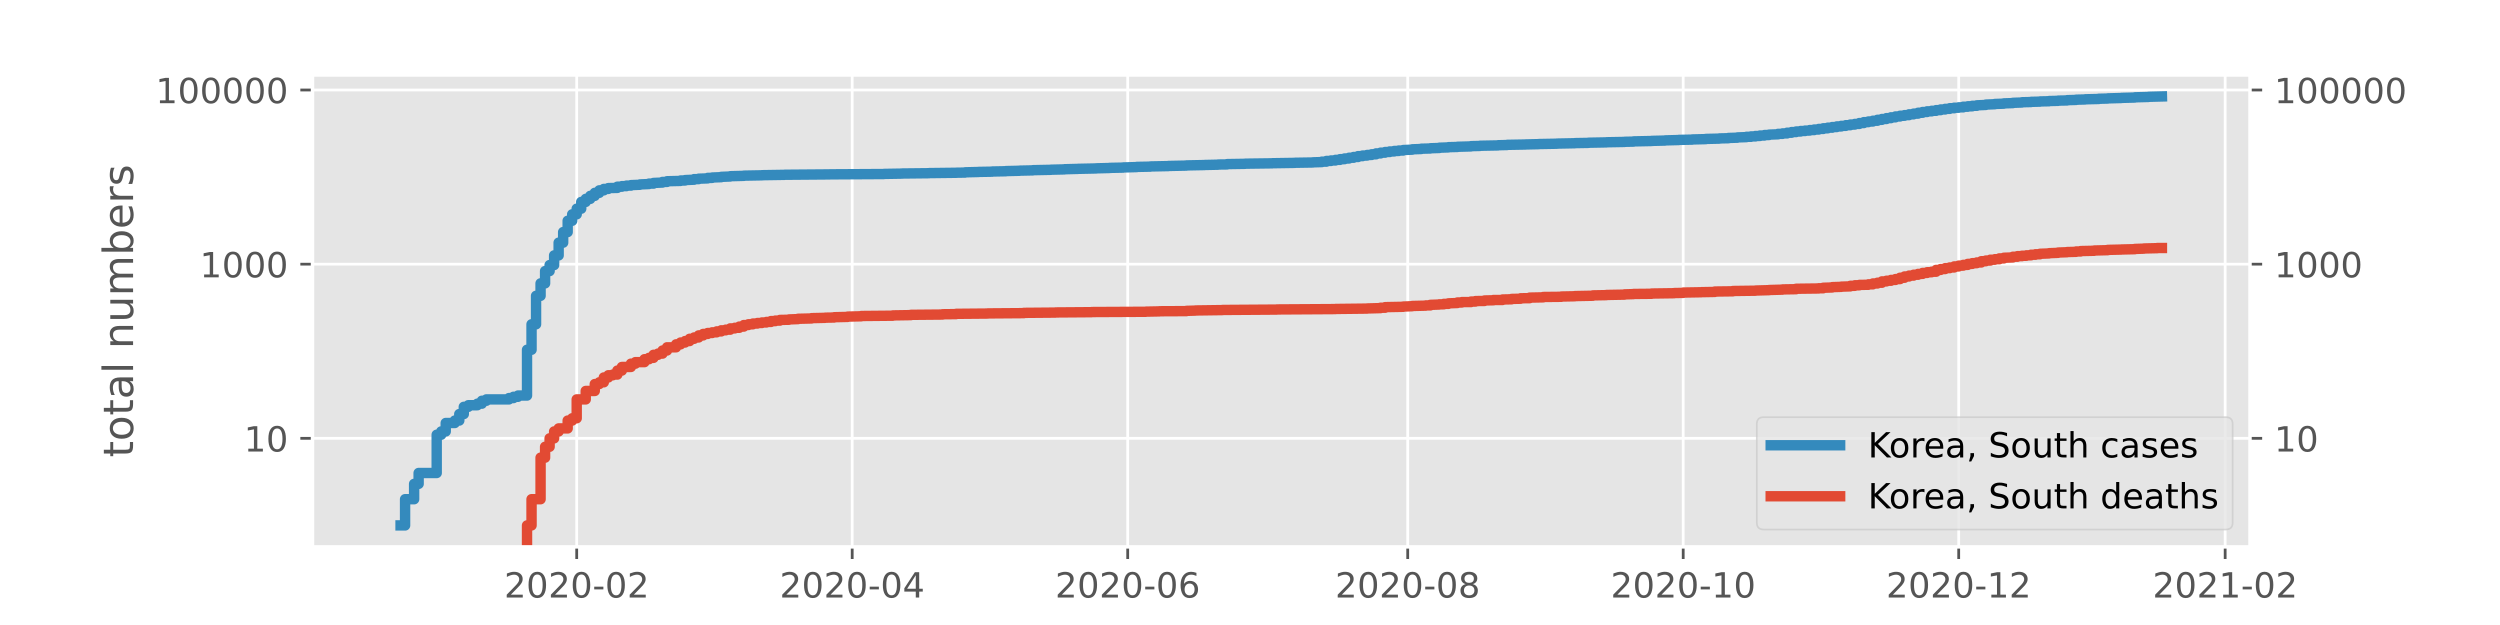
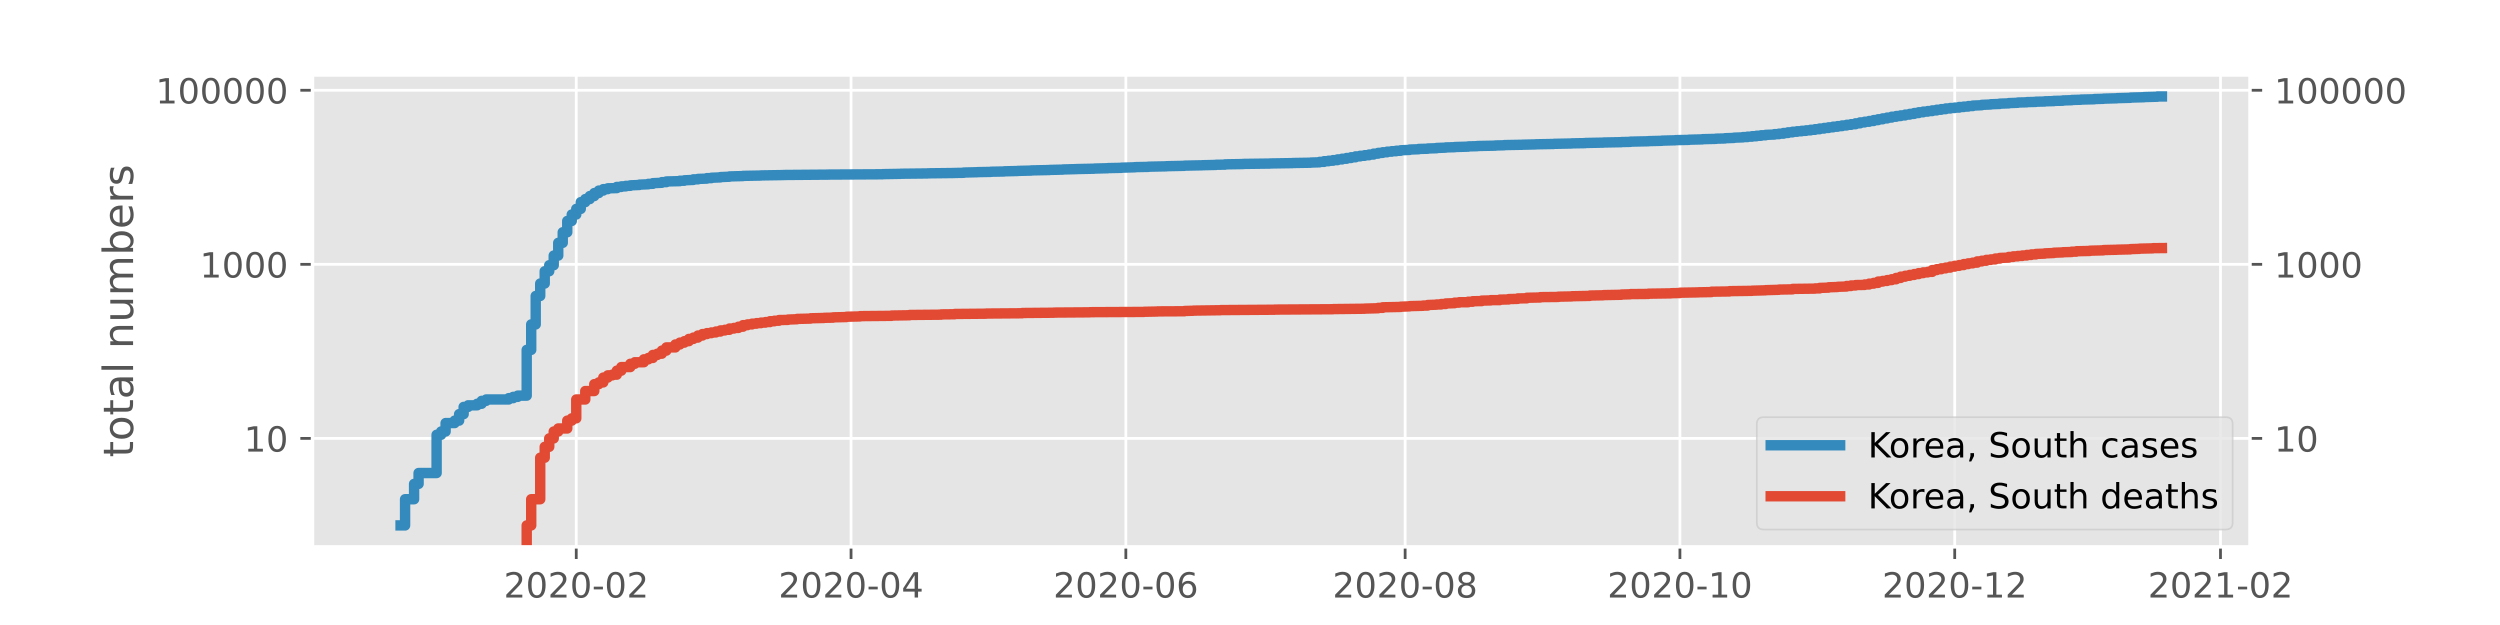
<svg xmlns="http://www.w3.org/2000/svg" xmlns:xlink="http://www.w3.org/1999/xlink" height="180pt" version="1.1" viewBox="0 0 720 180" width="720pt">
  <defs>
    <style type="text/css">*{stroke-linecap:butt;stroke-linejoin:round;}</style>
  </defs>
  <g id="figure_1">
    <g id="patch_1">
      <path d="M 0 180  L 720 180  L 720 0  L 0 0  z " style="fill:#ffffff;" />
    </g>
    <g id="axes_1">
      <g id="patch_2">
        <path d="M 90 157.5  L 648 157.5  L 648 21.6  L 90 21.6  z " style="fill:#e5e5e5;" />
      </g>
      <g id="matplotlib.axis_1">
        <g id="xtick_1">
          <g id="line2d_1">
-             <path clip-path="url(#p94d4043722)" d="M 166.091 157.5  L 166.091 21.6  " style="fill:none;stroke:#ffffff;stroke-linecap:square;stroke-width:0.8;" />
+             <path clip-path="url(#pf18a6f9403)" d="M 165.961 157.5  L 165.961 21.6  " style="fill:none;stroke:#ffffff;stroke-linecap:square;stroke-width:0.8;" />
          </g>
          <g id="line2d_2">
            <defs>
-               <path d="M 0 0  L 0 3.5  " id="mbf0dc96bfe" style="stroke:#555555;stroke-width:0.8;" />
+               <path d="M 0 0  L 0 3.5  " id="m459c8cb4c5" style="stroke:#555555;stroke-width:0.8;" />
            </defs>
            <g>
-               <use style="fill:#555555;stroke:#555555;stroke-width:0.8;" x="166.091" xlink:href="#mbf0dc96bfe" y="157.5" />
+               <use style="fill:#555555;stroke:#555555;stroke-width:0.8;" x="165.961" xlink:href="#m459c8cb4c5" y="157.5" />
            </g>
          </g>
          <g id="text_1">
-             <text style="fill:#555555;font-family:DejaVu Sans;font-size:10px;font-stretch:normal;font-style:normal;font-weight:normal;text-anchor:middle;" transform="rotate(-0, 166.0909, 172.0984)" x="166.091" y="172.098">2020-02</text>
+             <text style="fill:#555555;font-family:DejaVu Sans;font-size:10px;font-stretch:normal;font-style:normal;font-weight:normal;text-anchor:middle;" transform="rotate(-0, 165.9612, 172.0984)" x="165.961" y="172.098">2020-02</text>
          </g>
        </g>
        <g id="xtick_2">
          <g id="line2d_3">
-             <path clip-path="url(#p94d4043722)" d="M 245.434 157.5  L 245.434 21.6  " style="fill:none;stroke:#ffffff;stroke-linecap:square;stroke-width:0.8;" />
+             <path clip-path="url(#pf18a6f9403)" d="M 245.101 157.5  L 245.101 21.6  " style="fill:none;stroke:#ffffff;stroke-linecap:square;stroke-width:0.8;" />
          </g>
          <g id="line2d_4">
            <g>
-               <use style="fill:#555555;stroke:#555555;stroke-width:0.8;" x="245.434" xlink:href="#mbf0dc96bfe" y="157.5" />
+               <use style="fill:#555555;stroke:#555555;stroke-width:0.8;" x="245.101" xlink:href="#m459c8cb4c5" y="157.5" />
            </g>
          </g>
          <g id="text_2">
-             <text style="fill:#555555;font-family:DejaVu Sans;font-size:10px;font-stretch:normal;font-style:normal;font-weight:normal;text-anchor:middle;" transform="rotate(-0, 245.4336, 172.0984)" x="245.434" y="172.098">2020-04</text>
+             <text style="fill:#555555;font-family:DejaVu Sans;font-size:10px;font-stretch:normal;font-style:normal;font-weight:normal;text-anchor:middle;" transform="rotate(-0, 245.1009, 172.0984)" x="245.101" y="172.098">2020-04</text>
          </g>
        </g>
        <g id="xtick_3">
          <g id="line2d_5">
-             <path clip-path="url(#p94d4043722)" d="M 324.776 157.5  L 324.776 21.6  " style="fill:none;stroke:#ffffff;stroke-linecap:square;stroke-width:0.8;" />
+             <path clip-path="url(#pf18a6f9403)" d="M 324.241 157.5  L 324.241 21.6  " style="fill:none;stroke:#ffffff;stroke-linecap:square;stroke-width:0.8;" />
          </g>
          <g id="line2d_6">
            <g>
-               <use style="fill:#555555;stroke:#555555;stroke-width:0.8;" x="324.776" xlink:href="#mbf0dc96bfe" y="157.5" />
+               <use style="fill:#555555;stroke:#555555;stroke-width:0.8;" x="324.241" xlink:href="#m459c8cb4c5" y="157.5" />
            </g>
          </g>
          <g id="text_3">
-             <text style="fill:#555555;font-family:DejaVu Sans;font-size:10px;font-stretch:normal;font-style:normal;font-weight:normal;text-anchor:middle;" transform="rotate(-0, 324.7762, 172.0984)" x="324.776" y="172.098">2020-06</text>
+             <text style="fill:#555555;font-family:DejaVu Sans;font-size:10px;font-stretch:normal;font-style:normal;font-weight:normal;text-anchor:middle;" transform="rotate(-0, 324.2406, 172.0984)" x="324.241" y="172.098">2020-06</text>
          </g>
        </g>
        <g id="xtick_4">
          <g id="line2d_7">
-             <path clip-path="url(#p94d4043722)" d="M 405.42 157.5  L 405.42 21.6  " style="fill:none;stroke:#ffffff;stroke-linecap:square;stroke-width:0.8;" />
+             <path clip-path="url(#pf18a6f9403)" d="M 404.678 157.5  L 404.678 21.6  " style="fill:none;stroke:#ffffff;stroke-linecap:square;stroke-width:0.8;" />
          </g>
          <g id="line2d_8">
            <g>
-               <use style="fill:#555555;stroke:#555555;stroke-width:0.8;" x="405.42" xlink:href="#mbf0dc96bfe" y="157.5" />
+               <use style="fill:#555555;stroke:#555555;stroke-width:0.8;" x="404.678" xlink:href="#m459c8cb4c5" y="157.5" />
            </g>
          </g>
          <g id="text_4">
-             <text style="fill:#555555;font-family:DejaVu Sans;font-size:10px;font-stretch:normal;font-style:normal;font-weight:normal;text-anchor:middle;" transform="rotate(-0, 405.4196, 172.0984)" x="405.42" y="172.098">2020-08</text>
+             <text style="fill:#555555;font-family:DejaVu Sans;font-size:10px;font-stretch:normal;font-style:normal;font-weight:normal;text-anchor:middle;" transform="rotate(-0, 404.6777, 172.0984)" x="404.678" y="172.098">2020-08</text>
          </g>
        </g>
        <g id="xtick_5">
          <g id="line2d_9">
-             <path clip-path="url(#p94d4043722)" d="M 484.762 157.5  L 484.762 21.6  " style="fill:none;stroke:#ffffff;stroke-linecap:square;stroke-width:0.8;" />
+             <path clip-path="url(#pf18a6f9403)" d="M 483.817 157.5  L 483.817 21.6  " style="fill:none;stroke:#ffffff;stroke-linecap:square;stroke-width:0.8;" />
          </g>
          <g id="line2d_10">
            <g>
-               <use style="fill:#555555;stroke:#555555;stroke-width:0.8;" x="484.762" xlink:href="#mbf0dc96bfe" y="157.5" />
+               <use style="fill:#555555;stroke:#555555;stroke-width:0.8;" x="483.817" xlink:href="#m459c8cb4c5" y="157.5" />
            </g>
          </g>
          <g id="text_5">
-             <text style="fill:#555555;font-family:DejaVu Sans;font-size:10px;font-stretch:normal;font-style:normal;font-weight:normal;text-anchor:middle;" transform="rotate(-0, 484.7622, 172.0984)" x="484.762" y="172.098">2020-10</text>
+             <text style="fill:#555555;font-family:DejaVu Sans;font-size:10px;font-stretch:normal;font-style:normal;font-weight:normal;text-anchor:middle;" transform="rotate(-0, 483.8175, 172.0984)" x="483.817" y="172.098">2020-10</text>
          </g>
        </g>
        <g id="xtick_6">
          <g id="line2d_11">
-             <path clip-path="url(#p94d4043722)" d="M 564.105 157.5  L 564.105 21.6  " style="fill:none;stroke:#ffffff;stroke-linecap:square;stroke-width:0.8;" />
+             <path clip-path="url(#pf18a6f9403)" d="M 562.957 157.5  L 562.957 21.6  " style="fill:none;stroke:#ffffff;stroke-linecap:square;stroke-width:0.8;" />
          </g>
          <g id="line2d_12">
            <g>
-               <use style="fill:#555555;stroke:#555555;stroke-width:0.8;" x="564.105" xlink:href="#mbf0dc96bfe" y="157.5" />
+               <use style="fill:#555555;stroke:#555555;stroke-width:0.8;" x="562.957" xlink:href="#m459c8cb4c5" y="157.5" />
            </g>
          </g>
          <g id="text_6">
-             <text style="fill:#555555;font-family:DejaVu Sans;font-size:10px;font-stretch:normal;font-style:normal;font-weight:normal;text-anchor:middle;" transform="rotate(-0, 564.1049, 172.0984)" x="564.105" y="172.098">2020-12</text>
+             <text style="fill:#555555;font-family:DejaVu Sans;font-size:10px;font-stretch:normal;font-style:normal;font-weight:normal;text-anchor:middle;" transform="rotate(-0, 562.9572, 172.0984)" x="562.957" y="172.098">2020-12</text>
          </g>
        </g>
        <g id="xtick_7">
          <g id="line2d_13">
-             <path clip-path="url(#p94d4043722)" d="M 640.846 157.5  L 640.846 21.6  " style="fill:none;stroke:#ffffff;stroke-linecap:square;stroke-width:0.8;" />
+             <path clip-path="url(#pf18a6f9403)" d="M 639.502 157.5  L 639.502 21.6  " style="fill:none;stroke:#ffffff;stroke-linecap:square;stroke-width:0.8;" />
          </g>
          <g id="line2d_14">
            <g>
-               <use style="fill:#555555;stroke:#555555;stroke-width:0.8;" x="640.846" xlink:href="#mbf0dc96bfe" y="157.5" />
+               <use style="fill:#555555;stroke:#555555;stroke-width:0.8;" x="639.502" xlink:href="#m459c8cb4c5" y="157.5" />
            </g>
          </g>
          <g id="text_7">
-             <text style="fill:#555555;font-family:DejaVu Sans;font-size:10px;font-stretch:normal;font-style:normal;font-weight:normal;text-anchor:middle;" transform="rotate(-0, 640.8462, 172.0984)" x="640.846" y="172.098">2021-02</text>
+             <text style="fill:#555555;font-family:DejaVu Sans;font-size:10px;font-stretch:normal;font-style:normal;font-weight:normal;text-anchor:middle;" transform="rotate(-0, 639.5022, 172.0984)" x="639.502" y="172.098">2021-02</text>
          </g>
        </g>
      </g>
      <g id="matplotlib.axis_2">
        <g id="ytick_1">
          <g id="line2d_15">
-             <path clip-path="url(#p94d4043722)" d="M 90 126.242  L 648 126.242  " style="fill:none;stroke:#ffffff;stroke-linecap:square;stroke-width:0.8;" />
+             <path clip-path="url(#pf18a6f9403)" d="M 90 126.258  L 648 126.258  " style="fill:none;stroke:#ffffff;stroke-linecap:square;stroke-width:0.8;" />
          </g>
          <g id="line2d_16">
            <defs>
-               <path d="M 0 0  L -3.5 0  " id="ma11ff3eeb1" style="stroke:#555555;stroke-width:0.8;" />
+               <path d="M 0 0  L -3.5 0  " id="m9c55c4398b" style="stroke:#555555;stroke-width:0.8;" />
            </defs>
            <g>
-               <use style="fill:#555555;stroke:#555555;stroke-width:0.8;" x="90" xlink:href="#ma11ff3eeb1" y="126.242" />
+               <use style="fill:#555555;stroke:#555555;stroke-width:0.8;" x="90" xlink:href="#m9c55c4398b" y="126.258" />
            </g>
          </g>
          <g id="line2d_17">
            <defs>
-               <path d="M 0 0  L 3.5 0  " id="m0c8e342235" style="stroke:#555555;stroke-width:0.8;" />
+               <path d="M 0 0  L 3.5 0  " id="m69bbea2ad5" style="stroke:#555555;stroke-width:0.8;" />
            </defs>
            <g>
-               <use style="fill:#555555;stroke:#555555;stroke-width:0.8;" x="648" xlink:href="#m0c8e342235" y="126.242" />
+               <use style="fill:#555555;stroke:#555555;stroke-width:0.8;" x="648" xlink:href="#m69bbea2ad5" y="126.258" />
            </g>
          </g>
          <g id="text_8">
-             <text style="fill:#555555;font-family:DejaVu Sans;font-size:10px;font-stretch:normal;font-style:normal;font-weight:normal;text-anchor:end;" transform="rotate(-0, 83, 130.0414)" x="83" y="130.041">10</text>
+             <text style="fill:#555555;font-family:DejaVu Sans;font-size:10px;font-stretch:normal;font-style:normal;font-weight:normal;text-anchor:end;" transform="rotate(-0, 83, 130.0577)" x="83" y="130.058">10</text>
          </g>
          <g id="text_9">
-             <text style="fill:#555555;font-family:DejaVu Sans;font-size:10px;font-stretch:normal;font-style:normal;font-weight:normal;text-anchor:start;" transform="rotate(-0, 655, 130.0414)" x="655" y="130.041">10</text>
+             <text style="fill:#555555;font-family:DejaVu Sans;font-size:10px;font-stretch:normal;font-style:normal;font-weight:normal;text-anchor:start;" transform="rotate(-0, 655, 130.0577)" x="655" y="130.058">10</text>
          </g>
        </g>
        <g id="ytick_2">
          <g id="line2d_18">
-             <path clip-path="url(#p94d4043722)" d="M 90 76.081  L 648 76.081  " style="fill:none;stroke:#ffffff;stroke-linecap:square;stroke-width:0.8;" />
+             <path clip-path="url(#pf18a6f9403)" d="M 90 76.13  L 648 76.13  " style="fill:none;stroke:#ffffff;stroke-linecap:square;stroke-width:0.8;" />
          </g>
          <g id="line2d_19">
            <g>
-               <use style="fill:#555555;stroke:#555555;stroke-width:0.8;" x="90" xlink:href="#ma11ff3eeb1" y="76.081" />
+               <use style="fill:#555555;stroke:#555555;stroke-width:0.8;" x="90" xlink:href="#m9c55c4398b" y="76.13" />
            </g>
          </g>
          <g id="line2d_20">
            <g>
-               <use style="fill:#555555;stroke:#555555;stroke-width:0.8;" x="648" xlink:href="#m0c8e342235" y="76.081" />
+               <use style="fill:#555555;stroke:#555555;stroke-width:0.8;" x="648" xlink:href="#m69bbea2ad5" y="76.13" />
            </g>
          </g>
          <g id="text_10">
-             <text style="fill:#555555;font-family:DejaVu Sans;font-size:10px;font-stretch:normal;font-style:normal;font-weight:normal;text-anchor:end;" transform="rotate(-0, 83, 79.88044)" x="83" y="79.88">1000</text>
+             <text style="fill:#555555;font-family:DejaVu Sans;font-size:10px;font-stretch:normal;font-style:normal;font-weight:normal;text-anchor:end;" transform="rotate(-0, 83, 79.92908)" x="83" y="79.929">1000</text>
          </g>
          <g id="text_11">
-             <text style="fill:#555555;font-family:DejaVu Sans;font-size:10px;font-stretch:normal;font-style:normal;font-weight:normal;text-anchor:start;" transform="rotate(-0, 655, 79.88044)" x="655" y="79.88">1000</text>
+             <text style="fill:#555555;font-family:DejaVu Sans;font-size:10px;font-stretch:normal;font-style:normal;font-weight:normal;text-anchor:start;" transform="rotate(-0, 655, 79.92908)" x="655" y="79.929">1000</text>
          </g>
        </g>
        <g id="ytick_3">
          <g id="line2d_21">
-             <path clip-path="url(#p94d4043722)" d="M 90 25.92  L 648 25.92  " style="fill:none;stroke:#ffffff;stroke-linecap:square;stroke-width:0.8;" />
+             <path clip-path="url(#pf18a6f9403)" d="M 90 26.001  L 648 26.001  " style="fill:none;stroke:#ffffff;stroke-linecap:square;stroke-width:0.8;" />
          </g>
          <g id="line2d_22">
            <g>
-               <use style="fill:#555555;stroke:#555555;stroke-width:0.8;" x="90" xlink:href="#ma11ff3eeb1" y="25.92" />
+               <use style="fill:#555555;stroke:#555555;stroke-width:0.8;" x="90" xlink:href="#m9c55c4398b" y="26.001" />
            </g>
          </g>
          <g id="line2d_23">
            <g>
-               <use style="fill:#555555;stroke:#555555;stroke-width:0.8;" x="648" xlink:href="#m0c8e342235" y="25.92" />
+               <use style="fill:#555555;stroke:#555555;stroke-width:0.8;" x="648" xlink:href="#m69bbea2ad5" y="26.001" />
            </g>
          </g>
          <g id="text_12">
-             <text style="fill:#555555;font-family:DejaVu Sans;font-size:10px;font-stretch:normal;font-style:normal;font-weight:normal;text-anchor:end;" transform="rotate(-0, 83, 29.71944)" x="83" y="29.719">100000</text>
+             <text style="fill:#555555;font-family:DejaVu Sans;font-size:10px;font-stretch:normal;font-style:normal;font-weight:normal;text-anchor:end;" transform="rotate(-0, 83, 29.80051)" x="83" y="29.801">100000</text>
          </g>
          <g id="text_13">
-             <text style="fill:#555555;font-family:DejaVu Sans;font-size:10px;font-stretch:normal;font-style:normal;font-weight:normal;text-anchor:start;" transform="rotate(-0, 655, 29.71944)" x="655" y="29.719">100000</text>
+             <text style="fill:#555555;font-family:DejaVu Sans;font-size:10px;font-stretch:normal;font-style:normal;font-weight:normal;text-anchor:start;" transform="rotate(-0, 655, 29.80051)" x="655" y="29.801">100000</text>
          </g>
        </g>
        <g id="text_14">
          <text style="fill:#555555;font-family:DejaVu Sans;font-size:12px;font-stretch:normal;font-style:normal;font-weight:normal;text-anchor:middle;" transform="rotate(-90, 38.32937, 89.55)" x="38.329" y="89.55">total numbers</text>
        </g>
      </g>
      <g id="line2d_24">
-         <path clip-path="url(#p94d4043722)" d="M 115.364 151.323  L 116.664 151.323  L 116.664 143.773  L 119.266 143.773  L 119.266 139.356  L 120.566 139.356  L 120.566 136.223  L 125.769 136.223  L 125.769 125.204  L 127.07 125.204  L 127.07 124.256  L 128.371 124.256  L 128.371 121.826  L 130.972 121.826  L 130.972 121.123  L 132.273 121.123  L 132.273 119.251  L 133.573 119.251  L 133.573 117.17  L 134.874 117.17  L 134.874 116.706  L 137.476 116.706  L 137.476 116.262  L 138.776 116.262  L 138.776 115.423  L 140.077 115.423  L 140.077 115.027  L 146.58 115.027  L 146.58 114.645  L 147.881 114.645  L 147.881 114.276  L 149.182 114.276  L 149.182 113.919  L 151.783 113.919  L 151.783 100.735  L 153.084 100.735  L 153.084 93.396  L 154.385 93.396  L 154.385 85.198  L 155.685 85.198  L 155.685 81.609  L 156.986 81.609  L 156.986 78.071  L 158.287 78.071  L 158.287 76.335  L 159.587 76.335  L 159.587 73.555  L 160.888 73.555  L 160.888 69.887  L 162.189 69.887  L 162.189 66.835  L 163.49 66.835  L 163.49 63.583  L 164.79 63.583  L 164.79 61.725  L 166.091 61.725  L 166.091 60.105  L 167.392 60.105  L 167.392 58.153  L 168.692 58.153  L 168.692 57.276  L 169.993 57.276  L 169.993 56.406  L 171.294 56.406  L 171.294 55.538  L 172.594 55.538  L 172.594 54.822  L 173.895 54.822  L 173.895 54.408  L 175.196 54.408  L 175.196 54.166  L 177.797 54.115  L 177.797 53.77  L 179.098 53.77  L 179.098 53.611  L 180.399 53.611  L 180.399 53.46  L 181.699 53.46  L 181.699 53.315  L 184.301 53.213  L 184.301 53.115  L 186.902 53.004  L 186.902 52.883  L 188.203 52.883  L 188.203 52.688  L 190.804 52.578  L 190.804 52.394  L 192.105 52.394  L 192.105 52.196  L 196.007 52.104  L 196.007 51.984  L 197.308 51.984  L 197.308 51.861  L 199.909 51.754  L 199.909 51.585  L 201.21 51.585  L 201.21 51.465  L 203.811 51.376  L 203.811 51.236  L 205.112 51.236  L 205.112 51.125  L 207.713 51.027  L 207.713 50.933  L 210.315 50.832  L 210.315 50.746  L 214.217 50.646  L 214.217 50.59  L 219.42 50.49  L 219.42 50.457  L 225.923 50.353  L 225.923 50.33  L 238.93 50.225  L 238.93 50.211  L 254.538 50.122  L 254.538 50.088  L 259.741 50  L 259.741 49.971  L 267.545 49.886  L 267.545 49.854  L 275.35 49.76  L 275.35 49.742  L 277.951 49.703  L 277.951 49.627  L 281.853 49.534  L 281.853 49.509  L 285.755 49.44  L 285.755 49.393  L 289.657 49.32  L 289.657 49.273  L 293.559 49.185  L 293.559 49.15  L 297.462 49.063  L 297.462 49.012  L 302.664 48.906  L 302.664 48.875  L 306.566 48.784  L 306.566 48.741  L 310.469 48.639  L 310.469 48.624  L 315.671 48.515  L 315.671 48.482  L 319.573 48.384  L 319.573 48.348  L 323.476 48.269  L 323.476 48.224  L 327.378 48.118  L 327.378 48.067  L 331.28 47.992  L 331.28 47.94  L 336.483 47.835  L 336.483 47.799  L 341.685 47.691  L 341.685 47.642  L 346.888 47.536  L 346.888 47.515  L 350.79 47.43  L 350.79 47.384  L 353.392 47.352  L 353.392 47.264  L 358.594 47.179  L 358.594 47.142  L 366.399 47.037  L 366.399 47.012  L 372.902 46.907  L 372.902 46.88  L 378.105 46.794  L 378.105 46.753  L 380.706 46.677  L 380.706 46.556  L 382.007 46.556  L 382.007 46.356  L 383.308 46.356  L 383.308 46.217  L 384.608 46.217  L 384.608 46.045  L 385.909 46.045  L 385.909 45.842  L 387.21 45.842  L 387.21 45.648  L 388.51 45.648  L 388.51 45.434  L 389.811 45.434  L 389.811 45.22  L 391.112 45.22  L 391.112 44.968  L 392.413 44.968  L 392.413 44.803  L 393.713 44.803  L 393.713 44.632  L 395.014 44.632  L 395.014 44.439  L 396.315 44.439  L 396.315 44.179  L 397.615 44.179  L 397.615 43.965  L 398.916 43.965  L 398.916 43.783  L 400.217 43.783  L 400.217 43.616  L 401.517 43.616  L 401.517 43.48  L 402.818 43.48  L 402.818 43.352  L 404.119 43.352  L 404.119 43.209  L 406.72 43.106  L 406.72 43.002  L 409.322 42.914  L 409.322 42.828  L 411.923 42.767  L 411.923 42.698  L 414.524 42.619  L 414.524 42.541  L 417.126 42.453  L 417.126 42.385  L 419.727 42.326  L 419.727 42.272  L 423.629 42.166  L 423.629 42.092  L 426.231 42.032  L 426.231 41.979  L 431.434 41.878  L 431.434 41.827  L 434.035 41.768  L 434.035 41.715  L 439.238 41.62  L 439.238 41.602  L 443.14 41.515  L 443.14 41.487  L 448.343 41.391  L 448.343 41.357  L 453.545 41.251  L 453.545 41.219  L 457.448 41.15  L 457.448 41.105  L 462.65 41.005  L 462.65 40.973  L 467.853 40.876  L 467.853 40.837  L 470.455 40.786  L 470.455 40.72  L 475.657 40.612  L 475.657 40.575  L 479.559 40.48  L 479.559 40.433  L 483.462 40.33  L 483.462 40.291  L 487.364 40.212  L 487.364 40.162  L 491.266 40.068  L 491.266 40.011  L 495.168 39.922  L 495.168 39.864  L 497.769 39.808  L 497.769 39.734  L 500.371 39.655  L 500.371 39.575  L 502.972 39.491  L 502.972 39.404  L 504.273 39.404  L 504.273 39.287  L 505.573 39.287  L 505.573 39.161  L 506.874 39.161  L 506.874 39.028  L 508.175 39.028  L 508.175 38.889  L 509.476 38.889  L 509.476 38.771  L 512.077 38.676  L 512.077 38.554  L 513.378 38.554  L 513.378 38.422  L 514.678 38.422  L 514.678 38.224  L 515.979 38.224  L 515.979 38.033  L 517.28 38.033  L 517.28 37.873  L 518.58 37.873  L 518.58 37.727  L 519.881 37.727  L 519.881 37.607  L 521.182 37.607  L 521.182 37.464  L 522.483 37.464  L 522.483 37.305  L 523.783 37.305  L 523.783 37.139  L 525.084 37.139  L 525.084 36.948  L 526.385 36.948  L 526.385 36.775  L 527.685 36.775  L 527.685 36.59  L 528.986 36.59  L 528.986 36.413  L 530.287 36.413  L 530.287 36.245  L 531.587 36.245  L 531.587 36.057  L 532.888 36.057  L 532.888 35.874  L 534.189 35.874  L 534.189 35.689  L 535.49 35.689  L 535.49 35.438  L 536.79 35.438  L 536.79 35.172  L 538.091 35.172  L 538.091 34.991  L 539.392 34.991  L 539.392 34.773  L 540.692 34.773  L 540.692 34.511  L 541.993 34.511  L 541.993 34.272  L 543.294 34.272  L 543.294 34.025  L 544.594 34.025  L 544.594 33.786  L 545.895 33.786  L 545.895 33.543  L 547.196 33.543  L 547.196 33.342  L 548.497 33.342  L 548.497 33.157  L 549.797 33.157  L 549.797 32.928  L 551.098 32.928  L 551.098 32.727  L 552.399 32.727  L 552.399 32.478  L 553.699 32.478  L 553.699 32.255  L 555 32.255  L 555 32.067  L 556.301 32.067  L 556.301 31.914  L 557.601 31.914  L 557.601 31.718  L 558.902 31.718  L 558.902 31.526  L 560.203 31.526  L 560.203 31.351  L 561.503 31.351  L 561.503 31.168  L 562.804 31.168  L 562.804 31.023  L 564.105 31.023  L 564.105 30.911  L 565.406 30.911  L 565.406 30.736  L 566.706 30.736  L 566.706 30.616  L 568.007 30.616  L 568.007 30.476  L 569.308 30.476  L 569.308 30.334  L 571.909 30.224  L 571.909 30.121  L 574.51 30.015  L 574.51 29.944  L 577.112 29.86  L 577.112 29.772  L 579.713 29.693  L 579.713 29.614  L 582.315 29.526  L 582.315 29.447  L 584.916 29.389  L 584.916 29.331  L 587.517 29.271  L 587.517 29.212  L 590.119 29.161  L 590.119 29.099  L 592.72 29.042  L 592.72 28.978  L 595.322 28.927  L 595.322 28.848  L 597.923 28.778  L 597.923 28.711  L 600.524 28.648  L 600.524 28.598  L 604.427 28.509  L 604.427 28.445  L 607.028 28.383  L 607.028 28.333  L 610.93 28.229  L 610.93 28.191  L 614.832 28.091  L 614.832 28.024  L 618.734 27.924  L 618.734 27.881  L 622.636 27.777  L 622.636 27.777  " style="fill:none;stroke:#348abd;stroke-linecap:square;stroke-width:3;" />
+         <path clip-path="url(#pf18a6f9403)" d="M 115.364 151.323  L 116.661 151.323  L 116.661 143.778  L 119.256 143.778  L 119.256 139.364  L 120.553 139.364  L 120.553 136.233  L 125.743 136.233  L 125.743 125.221  L 127.04 125.221  L 127.04 124.274  L 128.337 124.274  L 128.337 121.845  L 130.932 121.845  L 130.932 121.142  L 132.229 121.142  L 132.229 119.272  L 133.527 119.272  L 133.527 117.192  L 134.824 117.192  L 134.824 116.729  L 137.419 116.729  L 137.419 116.284  L 138.716 116.284  L 138.716 115.447  L 140.014 115.447  L 140.014 115.051  L 146.501 115.051  L 146.501 114.669  L 147.798 114.669  L 147.798 114.3  L 149.095 114.3  L 149.095 113.943  L 151.69 113.943  L 151.69 100.767  L 152.987 100.767  L 152.987 93.433  L 154.285 93.433  L 154.285 85.241  L 155.582 85.241  L 155.582 81.654  L 156.88 81.654  L 156.88 78.119  L 158.177 78.119  L 158.177 76.383  L 159.474 76.383  L 159.474 73.606  L 160.772 73.606  L 160.772 69.939  L 162.069 69.939  L 162.069 66.89  L 163.366 66.89  L 163.366 63.64  L 164.664 63.64  L 164.664 61.783  L 165.961 61.783  L 165.961 60.164  L 167.259 60.164  L 167.259 58.213  L 168.556 58.213  L 168.556 57.336  L 169.853 57.336  L 169.853 56.468  L 171.151 56.468  L 171.151 55.6  L 172.448 55.6  L 172.448 54.885  L 173.745 54.885  L 173.745 54.47  L 175.043 54.47  L 175.043 54.229  L 177.638 54.178  L 177.638 53.833  L 178.935 53.833  L 178.935 53.674  L 180.232 53.674  L 180.232 53.523  L 181.53 53.523  L 181.53 53.378  L 184.124 53.276  L 184.124 53.178  L 186.719 53.068  L 186.719 52.947  L 188.017 52.947  L 188.017 52.752  L 190.611 52.642  L 190.611 52.458  L 191.909 52.458  L 191.909 52.26  L 195.801 52.168  L 195.801 52.048  L 197.098 52.048  L 197.098 51.925  L 199.693 51.818  L 199.693 51.649  L 200.99 51.649  L 200.99 51.529  L 203.585 51.441  L 203.585 51.301  L 204.882 51.301  L 204.882 51.189  L 207.477 51.092  L 207.477 50.998  L 210.072 50.897  L 210.072 50.811  L 213.964 50.711  L 213.964 50.655  L 219.153 50.555  L 219.153 50.522  L 225.64 50.418  L 225.64 50.395  L 238.614 50.291  L 238.614 50.276  L 254.183 50.188  L 254.183 50.154  L 259.372 50.066  L 259.372 50.037  L 267.156 49.951  L 267.156 49.92  L 274.94 49.826  L 274.94 49.808  L 277.535 49.769  L 277.535 49.693  L 281.427 49.6  L 281.427 49.575  L 285.319 49.505  L 285.319 49.459  L 289.212 49.386  L 289.212 49.339  L 293.104 49.251  L 293.104 49.216  L 296.996 49.129  L 296.996 49.078  L 302.185 48.972  L 302.185 48.941  L 306.077 48.85  L 306.077 48.807  L 309.97 48.706  L 309.97 48.691  L 315.159 48.582  L 315.159 48.548  L 319.051 48.451  L 319.051 48.415  L 322.943 48.336  L 322.943 48.29  L 326.835 48.185  L 326.835 48.134  L 330.728 48.059  L 330.728 48.007  L 335.917 47.902  L 335.917 47.866  L 341.106 47.758  L 341.106 47.709  L 346.296 47.603  L 346.296 47.583  L 350.188 47.497  L 350.188 47.451  L 352.783 47.419  L 352.783 47.332  L 357.972 47.246  L 357.972 47.21  L 365.757 47.105  L 365.757 47.079  L 372.243 46.975  L 372.243 46.948  L 377.433 46.862  L 377.433 46.82  L 380.028 46.745  L 380.028 46.624  L 381.325 46.624  L 381.325 46.424  L 382.622 46.424  L 382.622 46.285  L 383.92 46.285  L 383.92 46.113  L 385.217 46.113  L 385.217 45.91  L 386.515 45.91  L 386.515 45.717  L 387.812 45.717  L 387.812 45.503  L 389.109 45.503  L 389.109 45.288  L 390.407 45.288  L 390.407 45.037  L 391.704 45.037  L 391.704 44.872  L 393.001 44.872  L 393.001 44.701  L 394.299 44.701  L 394.299 44.508  L 395.596 44.508  L 395.596 44.249  L 396.894 44.249  L 396.894 44.035  L 398.191 44.035  L 398.191 43.852  L 399.488 43.852  L 399.488 43.686  L 400.786 43.686  L 400.786 43.549  L 402.083 43.549  L 402.083 43.422  L 403.38 43.422  L 403.38 43.279  L 405.975 43.175  L 405.975 43.072  L 408.57 42.984  L 408.57 42.898  L 411.165 42.837  L 411.165 42.768  L 413.759 42.689  L 413.759 42.611  L 416.354 42.523  L 416.354 42.456  L 418.949 42.396  L 418.949 42.343  L 422.841 42.236  L 422.841 42.163  L 425.436 42.102  L 425.436 42.05  L 430.625 41.949  L 430.625 41.897  L 433.22 41.839  L 433.22 41.786  L 438.409 41.691  L 438.409 41.673  L 442.302 41.586  L 442.302 41.558  L 447.491 41.462  L 447.491 41.428  L 452.681 41.322  L 452.681 41.29  L 456.573 41.222  L 456.573 41.177  L 461.762 41.076  L 461.762 41.045  L 466.952 40.947  L 466.952 40.908  L 469.546 40.858  L 469.546 40.792  L 474.736 40.683  L 474.736 40.647  L 478.628 40.552  L 478.628 40.505  L 482.52 40.402  L 482.52 40.362  L 486.412 40.284  L 486.412 40.234  L 490.304 40.14  L 490.304 40.083  L 494.196 39.994  L 494.196 39.936  L 496.791 39.88  L 496.791 39.806  L 499.386 39.727  L 499.386 39.648  L 501.981 39.563  L 501.981 39.477  L 503.278 39.477  L 503.278 39.36  L 504.575 39.36  L 504.575 39.233  L 505.873 39.233  L 505.873 39.101  L 507.17 39.101  L 507.17 38.962  L 508.468 38.962  L 508.468 38.844  L 511.062 38.749  L 511.062 38.627  L 512.36 38.627  L 512.36 38.495  L 513.657 38.495  L 513.657 38.297  L 514.954 38.297  L 514.954 38.107  L 516.252 38.107  L 516.252 37.946  L 517.549 37.946  L 517.549 37.801  L 518.847 37.801  L 518.847 37.68  L 520.144 37.68  L 520.144 37.538  L 521.441 37.538  L 521.441 37.378  L 522.739 37.378  L 522.739 37.212  L 524.036 37.212  L 524.036 37.022  L 525.333 37.022  L 525.333 36.849  L 526.631 36.849  L 526.631 36.665  L 527.928 36.665  L 527.928 36.488  L 529.226 36.488  L 529.226 36.32  L 530.523 36.32  L 530.523 36.131  L 531.82 36.131  L 531.82 35.949  L 533.118 35.949  L 533.118 35.764  L 534.415 35.764  L 534.415 35.513  L 535.712 35.513  L 535.712 35.248  L 537.01 35.248  L 537.01 35.066  L 538.307 35.066  L 538.307 34.848  L 539.605 34.848  L 539.605 34.587  L 540.902 34.587  L 540.902 34.347  L 542.199 34.347  L 542.199 34.101  L 543.497 34.101  L 543.497 33.862  L 544.794 33.862  L 544.794 33.62  L 546.091 33.62  L 546.091 33.418  L 547.389 33.418  L 547.389 33.233  L 548.686 33.233  L 548.686 33.005  L 549.983 33.005  L 549.983 32.803  L 551.281 32.803  L 551.281 32.555  L 552.578 32.555  L 552.578 32.332  L 553.876 32.332  L 553.876 32.145  L 555.173 32.145  L 555.173 31.991  L 556.47 31.991  L 556.47 31.796  L 557.768 31.796  L 557.768 31.603  L 559.065 31.603  L 559.065 31.428  L 560.362 31.428  L 560.362 31.245  L 561.66 31.245  L 561.66 31.101  L 562.957 31.101  L 562.957 30.989  L 564.255 30.989  L 564.255 30.814  L 565.552 30.814  L 565.552 30.694  L 566.849 30.694  L 566.849 30.554  L 568.147 30.554  L 568.147 30.412  L 570.741 30.303  L 570.741 30.199  L 573.336 30.094  L 573.336 30.022  L 575.931 29.938  L 575.931 29.851  L 578.526 29.771  L 578.526 29.693  L 581.12 29.604  L 581.12 29.526  L 583.715 29.467  L 583.715 29.41  L 586.31 29.35  L 586.31 29.291  L 588.905 29.24  L 588.905 29.178  L 591.499 29.121  L 591.499 29.057  L 594.094 29.007  L 594.094 28.927  L 596.689 28.857  L 596.689 28.791  L 599.284 28.727  L 599.284 28.677  L 603.176 28.589  L 603.176 28.524  L 605.771 28.463  L 605.771 28.412  L 609.663 28.309  L 609.663 28.27  L 613.555 28.171  L 613.555 28.104  L 617.447 28.003  L 617.447 27.961  L 621.339 27.857  L 621.339 27.777  L 622.636 27.777  L 622.636 27.777  " style="fill:none;stroke:#348abd;stroke-linecap:square;stroke-width:3;" />
      </g>
      <g id="line2d_25">
-         <path clip-path="url(#p94d4043722)" d="M 151.783 181  L 151.783 151.323  L 153.084 151.323  L 153.084 143.773  L 155.685 143.773  L 155.685 131.806  L 156.986 131.806  L 156.986 128.673  L 158.287 128.673  L 158.287 126.242  L 159.587 126.242  L 159.587 124.256  L 160.888 124.256  L 160.888 123.384  L 163.49 123.384  L 163.49 121.123  L 164.79 121.123  L 164.79 120.462  L 166.091 120.462  L 166.091 115.027  L 168.692 115.027  L 168.692 112.597  L 171.294 112.597  L 171.294 110.611  L 172.594 110.611  L 172.594 110.104  L 173.895 110.104  L 173.895 108.712  L 175.196 108.712  L 175.196 108.077  L 176.497 108.077  L 176.497 107.873  L 177.797 107.873  L 177.797 106.726  L 179.098 106.726  L 179.098 105.688  L 181.699 105.688  L 181.699 104.74  L 183 104.74  L 183 104.295  L 185.601 104.295  L 185.601 103.457  L 186.902 103.457  L 186.902 103.061  L 188.203 103.061  L 188.203 102.189  L 189.503 102.189  L 189.503 101.836  L 190.804 101.836  L 190.804 100.946  L 192.105 100.946  L 192.105 100.025  L 194.706 100.025  L 194.706 99.176  L 196.007 99.176  L 196.007 98.644  L 197.308 98.644  L 197.308 98.221  L 198.608 98.221  L 198.608 97.575  L 199.909 97.575  L 199.909 97.19  L 201.21 97.19  L 201.21 96.601  L 202.51 96.601  L 202.51 96.179  L 203.811 96.179  L 203.811 95.907  L 205.112 95.907  L 205.112 95.707  L 206.413 95.707  L 206.413 95.446  L 207.713 95.446  L 207.713 95.129  L 209.014 95.129  L 209.014 94.942  L 210.315 94.942  L 210.315 94.579  L 211.615 94.579  L 211.615 94.402  L 212.916 94.402  L 212.916 94.056  L 214.217 94.056  L 214.217 93.612  L 215.517 93.612  L 215.517 93.396  L 216.818 93.396  L 216.818 93.185  L 218.119 93.185  L 218.119 93.029  L 219.42 93.029  L 219.42 92.875  L 220.72 92.875  L 220.72 92.723  L 222.021 92.723  L 222.021 92.475  L 223.322 92.475  L 223.322 92.329  L 224.622 92.329  L 224.622 92.137  L 227.224 92.089  L 227.224 91.995  L 229.825 91.902  L 229.825 91.809  L 233.727 91.717  L 233.727 91.626  L 237.629 91.535  L 237.629 91.491  L 240.231 91.446  L 240.231 91.357  L 244.133 91.269  L 244.133 91.181  L 248.035 91.094  L 248.035 91.008  L 257.14 90.923  L 257.14 90.838  L 262.343 90.754  L 262.343 90.671  L 271.448 90.588  L 271.448 90.505  L 275.35 90.465  L 275.35 90.383  L 284.455 90.303  L 284.455 90.263  L 294.86 90.183  L 294.86 90.104  L 303.965 90.025  L 303.965 89.986  L 314.371 89.908  L 314.371 89.869  L 329.979 89.792  L 329.979 89.754  L 333.881 89.678  L 333.881 89.64  L 341.685 89.602  L 341.685 89.527  L 344.287 89.452  L 344.287 89.415  L 352.091 89.305  L 352.091 89.268  L 367.699 89.159  L 367.699 89.123  L 384.608 89.015  L 384.608 88.98  L 393.713 88.873  L 393.713 88.838  L 397.615 88.733  L 397.615 88.629  L 398.916 88.629  L 398.916 88.458  L 404.119 88.357  L 404.119 88.29  L 406.72 88.19  L 406.72 88.124  L 410.622 88.026  L 410.622 87.961  L 411.923 87.961  L 411.923 87.8  L 414.524 87.705  L 414.524 87.641  L 415.825 87.641  L 415.825 87.516  L 417.126 87.516  L 417.126 87.362  L 419.727 87.27  L 419.727 87.119  L 421.028 87.119  L 421.028 87  L 423.629 87  L 423.629 86.852  L 424.93 86.852  L 424.93 86.707  L 427.531 86.678  L 427.531 86.535  L 430.133 86.478  L 430.133 86.394  L 432.734 86.394  L 432.734 86.254  L 435.336 86.199  L 435.336 86.089  L 437.937 86.035  L 437.937 85.9  L 440.538 85.873  L 440.538 85.713  L 444.441 85.635  L 444.441 85.53  L 449.643 85.479  L 449.643 85.401  L 453.545 85.325  L 453.545 85.274  L 458.748 85.173  L 458.748 85.073  L 462.65 84.999  L 462.65 84.95  L 467.853 84.852  L 467.853 84.779  L 470.455 84.706  L 470.455 84.658  L 475.657 84.611  L 475.657 84.539  L 482.161 84.445  L 482.161 84.398  L 484.762 84.352  L 484.762 84.259  L 489.965 84.167  L 489.965 84.144  L 493.867 84.076  L 493.867 83.963  L 499.07 83.896  L 499.07 83.807  L 505.573 83.719  L 505.573 83.675  L 509.476 83.566  L 509.476 83.523  L 513.378 83.416  L 513.378 83.352  L 517.28 83.288  L 517.28 83.162  L 523.783 83.079  L 523.783 83.017  L 525.084 83.017  L 525.084 82.874  L 527.685 82.793  L 527.685 82.693  L 530.287 82.613  L 530.287 82.554  L 532.888 82.475  L 532.888 82.319  L 534.189 82.319  L 534.189 82.166  L 535.49 82.166  L 535.49 82.052  L 538.091 82.015  L 538.091 81.884  L 539.392 81.884  L 539.392 81.645  L 540.692 81.645  L 540.692 81.43  L 541.993 81.43  L 541.993 81.045  L 543.294 81.045  L 543.294 80.858  L 544.594 80.858  L 544.594 80.624  L 545.895 80.624  L 545.895 80.379  L 547.196 80.379  L 547.196 79.997  L 548.497 79.997  L 548.497 79.629  L 549.797 79.629  L 549.797 79.376  L 551.098 79.376  L 551.098 79.128  L 552.399 79.128  L 552.399 78.886  L 553.699 78.886  L 553.699 78.608  L 555 78.608  L 555 78.403  L 556.301 78.403  L 556.301 78.256  L 557.601 78.256  L 557.601 77.737  L 558.902 77.737  L 558.902 77.486  L 560.203 77.486  L 560.203 77.229  L 561.503 77.229  L 561.503 77.025  L 562.804 77.025  L 562.804 76.732  L 564.105 76.732  L 564.105 76.503  L 565.406 76.503  L 565.406 76.29  L 566.706 76.29  L 566.706 76.005  L 568.007 76.005  L 568.007 75.791  L 569.308 75.791  L 569.308 75.591  L 570.608 75.591  L 570.608 75.233  L 571.909 75.233  L 571.909 75.043  L 573.21 75.043  L 573.21 74.798  L 574.51 74.798  L 574.51 74.654  L 575.811 74.654  L 575.811 74.418  L 577.112 74.418  L 577.112 74.232  L 579.713 74.141  L 579.713 73.942  L 581.014 73.942  L 581.014 73.773  L 582.315 73.773  L 582.315 73.659  L 583.615 73.659  L 583.615 73.529  L 584.916 73.529  L 584.916 73.367  L 586.217 73.367  L 586.217 73.223  L 587.517 73.223  L 587.517 73.09  L 590.119 72.991  L 590.119 72.918  L 592.72 72.82  L 592.72 72.732  L 595.322 72.644  L 595.322 72.589  L 597.923 72.526  L 597.923 72.424  L 599.224 72.424  L 599.224 72.308  L 603.126 72.223  L 603.126 72.147  L 607.028 72.049  L 607.028 71.967  L 610.93 71.877  L 610.93 71.855  L 614.832 71.767  L 614.832 71.694  L 617.434 71.614  L 617.434 71.564  L 621.336 71.47  L 621.336 71.421  L 622.636 71.421  L 622.636 71.421  " style="fill:none;stroke:#e24a33;stroke-linecap:square;stroke-width:3;" />
+         <path clip-path="url(#pf18a6f9403)" d="M 151.69 181  L 151.69 151.323  L 152.987 151.323  L 152.987 143.778  L 155.582 143.778  L 155.582 131.819  L 156.88 131.819  L 156.88 128.687  L 158.177 128.687  L 158.177 126.258  L 159.474 126.258  L 159.474 124.274  L 160.772 124.274  L 160.772 123.403  L 163.366 123.403  L 163.366 121.142  L 164.664 121.142  L 164.664 120.482  L 165.961 120.482  L 165.961 115.051  L 168.556 115.051  L 168.556 112.622  L 171.151 112.622  L 171.151 110.637  L 172.448 110.637  L 172.448 110.131  L 173.745 110.131  L 173.745 108.739  L 175.043 108.739  L 175.043 108.105  L 176.34 108.105  L 176.34 107.902  L 177.638 107.902  L 177.638 106.755  L 178.935 106.755  L 178.935 105.717  L 181.53 105.717  L 181.53 104.77  L 182.827 104.77  L 182.827 104.326  L 185.422 104.326  L 185.422 103.488  L 186.719 103.488  L 186.719 103.092  L 188.017 103.092  L 188.017 102.221  L 189.314 102.221  L 189.314 101.868  L 190.611 101.868  L 190.611 100.979  L 191.909 100.979  L 191.909 100.058  L 194.503 100.058  L 194.503 99.21  L 195.801 99.21  L 195.801 98.678  L 197.098 98.678  L 197.098 98.255  L 198.395 98.255  L 198.395 97.61  L 199.693 97.61  L 199.693 97.225  L 200.99 97.225  L 200.99 96.636  L 202.288 96.636  L 202.288 96.215  L 203.585 96.215  L 203.585 95.943  L 204.882 95.943  L 204.882 95.743  L 206.18 95.743  L 206.18 95.482  L 207.477 95.482  L 207.477 95.165  L 208.774 95.165  L 208.774 94.979  L 210.072 94.979  L 210.072 94.616  L 211.369 94.616  L 211.369 94.439  L 212.667 94.439  L 212.667 94.093  L 213.964 94.093  L 213.964 93.649  L 215.261 93.649  L 215.261 93.433  L 216.559 93.433  L 216.559 93.222  L 217.856 93.222  L 217.856 93.066  L 219.153 93.066  L 219.153 92.913  L 220.451 92.913  L 220.451 92.761  L 221.748 92.761  L 221.748 92.513  L 223.046 92.513  L 223.046 92.367  L 224.343 92.367  L 224.343 92.175  L 226.938 92.128  L 226.938 92.033  L 229.532 91.94  L 229.532 91.847  L 233.425 91.756  L 233.425 91.664  L 237.317 91.574  L 237.317 91.529  L 239.911 91.485  L 239.911 91.396  L 243.804 91.308  L 243.804 91.22  L 247.696 91.133  L 247.696 91.047  L 256.777 90.962  L 256.777 90.877  L 261.967 90.793  L 261.967 90.71  L 271.048 90.627  L 271.048 90.545  L 274.94 90.504  L 274.94 90.423  L 284.022 90.342  L 284.022 90.302  L 294.401 90.222  L 294.401 90.143  L 303.483 90.064  L 303.483 90.025  L 313.862 89.948  L 313.862 89.909  L 329.43 89.832  L 329.43 89.794  L 333.322 89.718  L 333.322 89.68  L 341.106 89.642  L 341.106 89.567  L 343.701 89.492  L 343.701 89.455  L 351.485 89.345  L 351.485 89.308  L 367.054 89.199  L 367.054 89.163  L 383.92 89.056  L 383.92 89.02  L 393.001 88.914  L 393.001 88.879  L 396.894 88.774  L 396.894 88.67  L 398.191 88.67  L 398.191 88.499  L 403.38 88.398  L 403.38 88.331  L 405.975 88.231  L 405.975 88.165  L 409.867 88.067  L 409.867 88.002  L 411.165 88.002  L 411.165 87.841  L 413.759 87.746  L 413.759 87.683  L 415.057 87.683  L 415.057 87.557  L 416.354 87.557  L 416.354 87.403  L 418.949 87.311  L 418.949 87.16  L 420.246 87.16  L 420.246 87.041  L 422.841 87.041  L 422.841 86.894  L 424.138 86.894  L 424.138 86.749  L 426.733 86.72  L 426.733 86.577  L 429.328 86.52  L 429.328 86.436  L 431.923 86.436  L 431.923 86.296  L 434.517 86.241  L 434.517 86.131  L 437.112 86.077  L 437.112 85.942  L 439.707 85.915  L 439.707 85.756  L 443.599 85.677  L 443.599 85.573  L 448.788 85.521  L 448.788 85.444  L 452.681 85.367  L 452.681 85.317  L 457.87 85.216  L 457.87 85.116  L 461.762 85.042  L 461.762 84.993  L 466.952 84.895  L 466.952 84.822  L 469.546 84.75  L 469.546 84.702  L 474.736 84.654  L 474.736 84.583  L 481.223 84.488  L 481.223 84.442  L 483.817 84.395  L 483.817 84.302  L 489.007 84.21  L 489.007 84.188  L 492.899 84.119  L 492.899 84.007  L 498.089 83.939  L 498.089 83.851  L 504.575 83.762  L 504.575 83.719  L 508.468 83.61  L 508.468 83.567  L 512.36 83.459  L 512.36 83.396  L 516.252 83.332  L 516.252 83.206  L 522.739 83.123  L 522.739 83.061  L 524.036 83.061  L 524.036 82.918  L 526.631 82.837  L 526.631 82.737  L 529.226 82.657  L 529.226 82.598  L 531.82 82.519  L 531.82 82.364  L 533.118 82.364  L 533.118 82.211  L 534.415 82.211  L 534.415 82.097  L 537.01 82.059  L 537.01 81.929  L 538.307 81.929  L 538.307 81.69  L 539.605 81.69  L 539.605 81.475  L 540.902 81.475  L 540.902 81.09  L 542.199 81.09  L 542.199 80.903  L 543.497 80.903  L 543.497 80.669  L 544.794 80.669  L 544.794 80.424  L 546.091 80.424  L 546.091 80.044  L 547.389 80.044  L 547.389 79.676  L 548.686 79.676  L 548.686 79.422  L 549.983 79.422  L 549.983 79.175  L 551.281 79.175  L 551.281 78.933  L 552.578 78.933  L 552.578 78.655  L 553.876 78.655  L 553.876 78.451  L 555.173 78.451  L 555.173 78.303  L 556.47 78.303  L 556.47 77.784  L 557.768 77.784  L 557.768 77.534  L 559.065 77.534  L 559.065 77.277  L 560.362 77.277  L 560.362 77.073  L 561.66 77.073  L 561.66 76.78  L 562.957 76.78  L 562.957 76.552  L 564.255 76.552  L 564.255 76.339  L 565.552 76.339  L 565.552 76.054  L 566.849 76.054  L 566.849 75.84  L 568.147 75.84  L 568.147 75.64  L 569.444 75.64  L 569.444 75.282  L 570.741 75.282  L 570.741 75.092  L 572.039 75.092  L 572.039 74.848  L 573.336 74.848  L 573.336 74.704  L 574.634 74.704  L 574.634 74.467  L 575.931 74.467  L 575.931 74.282  L 578.526 74.191  L 578.526 73.992  L 579.823 73.992  L 579.823 73.823  L 581.12 73.823  L 581.12 73.71  L 582.418 73.71  L 582.418 73.58  L 583.715 73.58  L 583.715 73.417  L 585.013 73.417  L 585.013 73.274  L 586.31 73.274  L 586.31 73.141  L 588.905 73.042  L 588.905 72.968  L 591.499 72.871  L 591.499 72.783  L 594.094 72.695  L 594.094 72.64  L 596.689 72.577  L 596.689 72.475  L 597.986 72.475  L 597.986 72.359  L 601.878 72.275  L 601.878 72.198  L 605.771 72.1  L 605.771 72.018  L 609.663 71.929  L 609.663 71.907  L 613.555 71.818  L 613.555 71.745  L 616.149 71.666  L 616.149 71.615  L 620.042 71.522  L 620.042 71.472  L 622.636 71.444  L 622.636 71.444  " style="fill:none;stroke:#e24a33;stroke-linecap:square;stroke-width:3;" />
      </g>
      <g id="patch_3">
        <path d="M 90 157.5  L 90 21.6  " style="fill:none;stroke:#ffffff;stroke-linecap:square;stroke-linejoin:miter;" />
      </g>
      <g id="patch_4">
        <path d="M 648 157.5  L 648 21.6  " style="fill:none;stroke:#ffffff;stroke-linecap:square;stroke-linejoin:miter;" />
      </g>
      <g id="patch_5">
        <path d="M 90 157.5  L 648 157.5  " style="fill:none;stroke:#ffffff;stroke-linecap:square;stroke-linejoin:miter;" />
      </g>
      <g id="patch_6">
        <path d="M 90 21.6  L 648 21.6  " style="fill:none;stroke:#ffffff;stroke-linecap:square;stroke-linejoin:miter;" />
      </g>
      <g id="legend_1">
        <g id="patch_7">
          <path d="M 507.962 152.5  L 641 152.5  Q 643 152.5 643 150.5  L 643 122.144  Q 643 120.144 641 120.144  L 507.962 120.144  Q 505.962 120.144 505.962 122.144  L 505.962 150.5  Q 505.962 152.5 507.962 152.5  z " style="fill:#e5e5e5;opacity:0.8;stroke:#cccccc;stroke-linejoin:miter;stroke-width:0.5;" />
        </g>
        <g id="line2d_26">
          <path d="M 509.962 128.242  L 529.962 128.242  " style="fill:none;stroke:#348abd;stroke-linecap:square;stroke-width:3;" />
        </g>
        <g id="line2d_27" />
        <g id="text_15">
          <text style="font-family:DejaVu Sans;font-size:10px;font-stretch:normal;font-style:normal;font-weight:normal;text-anchor:start;" transform="rotate(-0, 537.9625, 131.7422)" x="537.962" y="131.742">Korea, South cases</text>
        </g>
        <g id="line2d_28">
          <path d="M 509.962 142.92  L 529.962 142.92  " style="fill:none;stroke:#e24a33;stroke-linecap:square;stroke-width:3;" />
        </g>
        <g id="line2d_29" />
        <g id="text_16">
          <text style="font-family:DejaVu Sans;font-size:10px;font-stretch:normal;font-style:normal;font-weight:normal;text-anchor:start;" transform="rotate(-0, 537.9625, 146.4203)" x="537.962" y="146.42">Korea, South deaths</text>
        </g>
      </g>
    </g>
  </g>
  <defs>
-     <clipPath id="p94d4043722">
+     <clipPath id="pf18a6f9403">
      <rect height="135.9" width="558" x="90" y="21.6" />
    </clipPath>
  </defs>
</svg>
